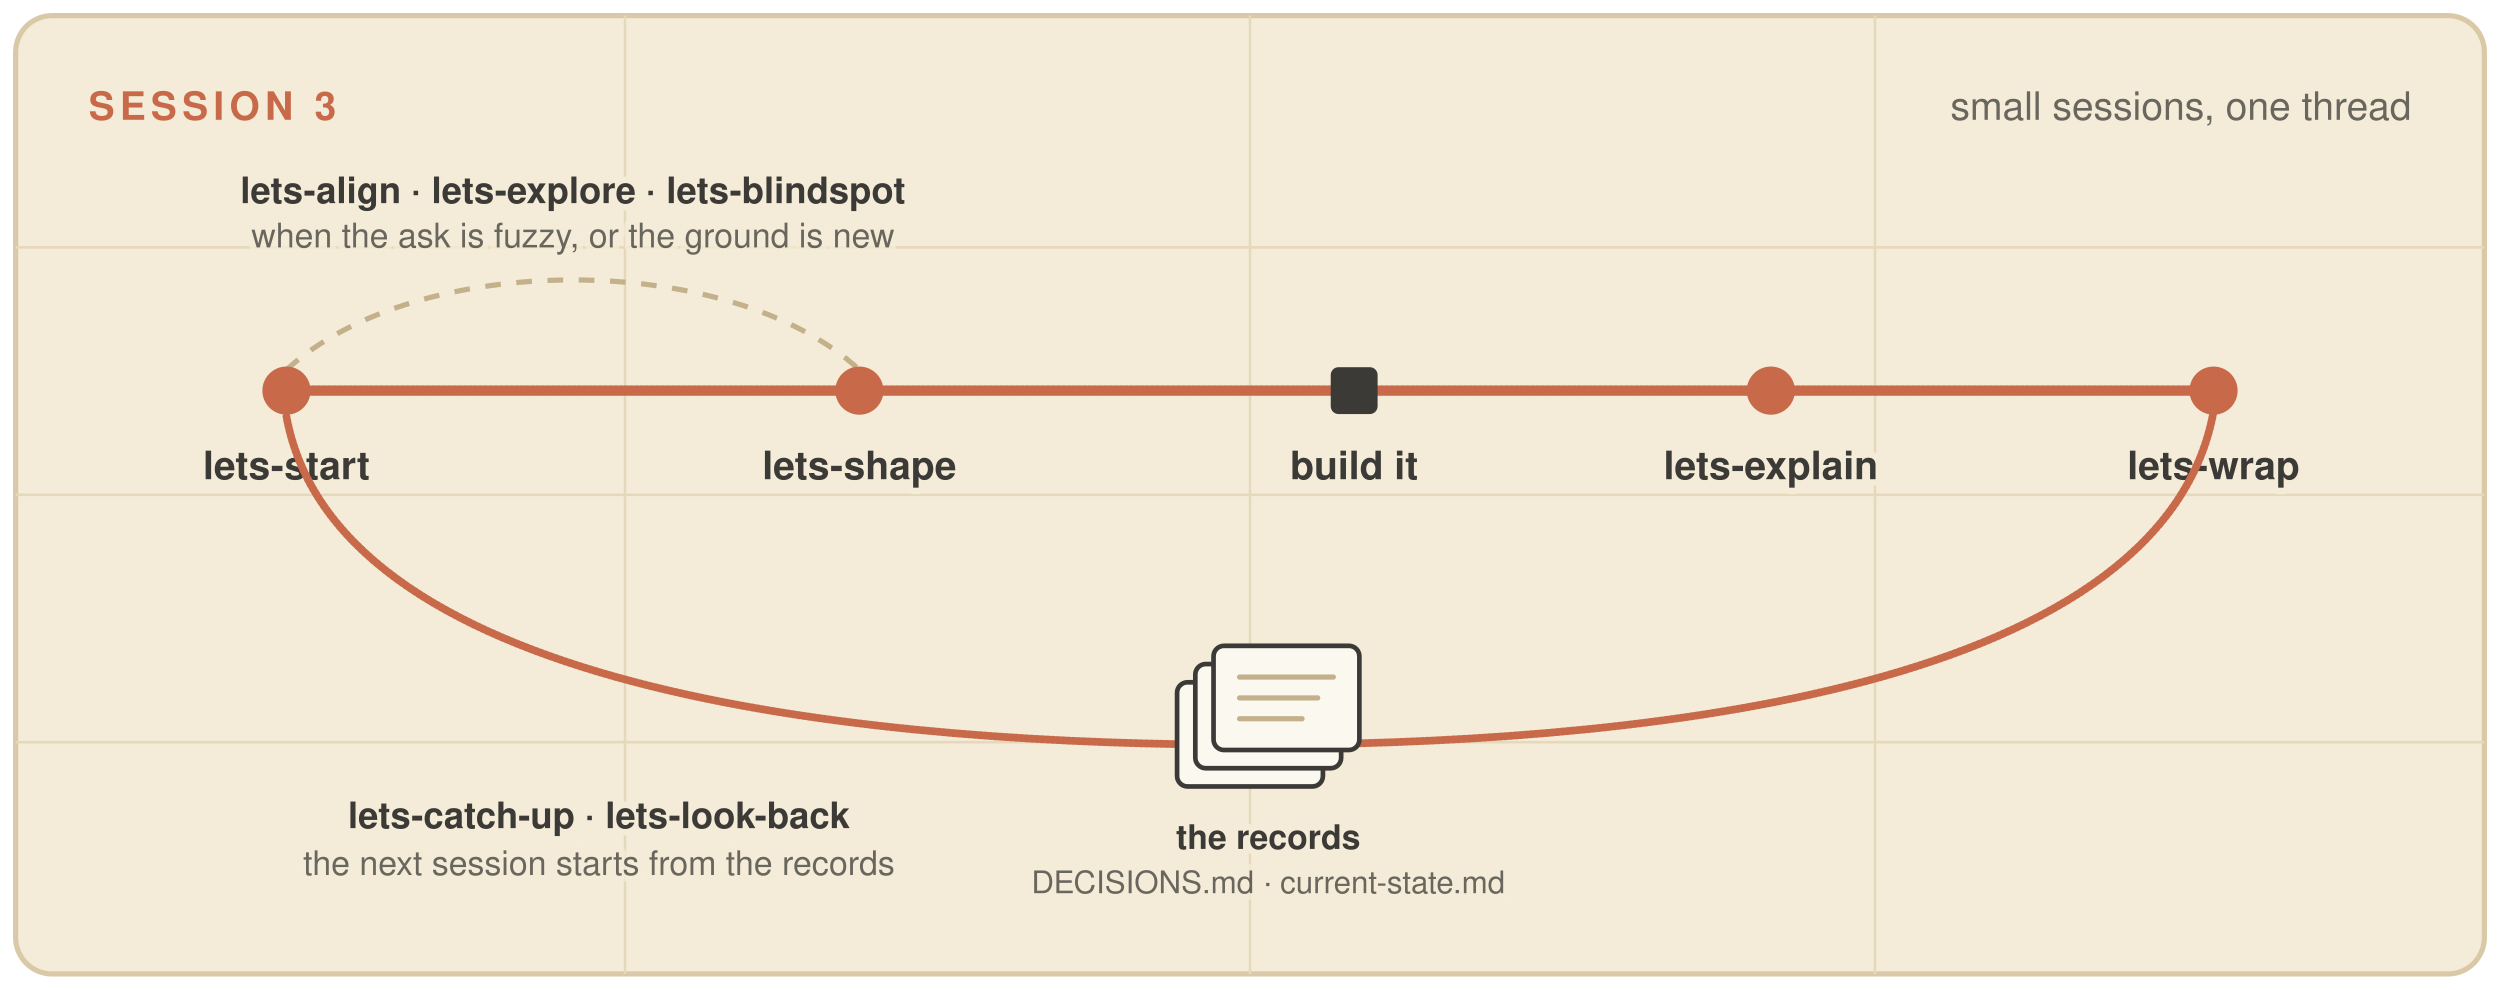
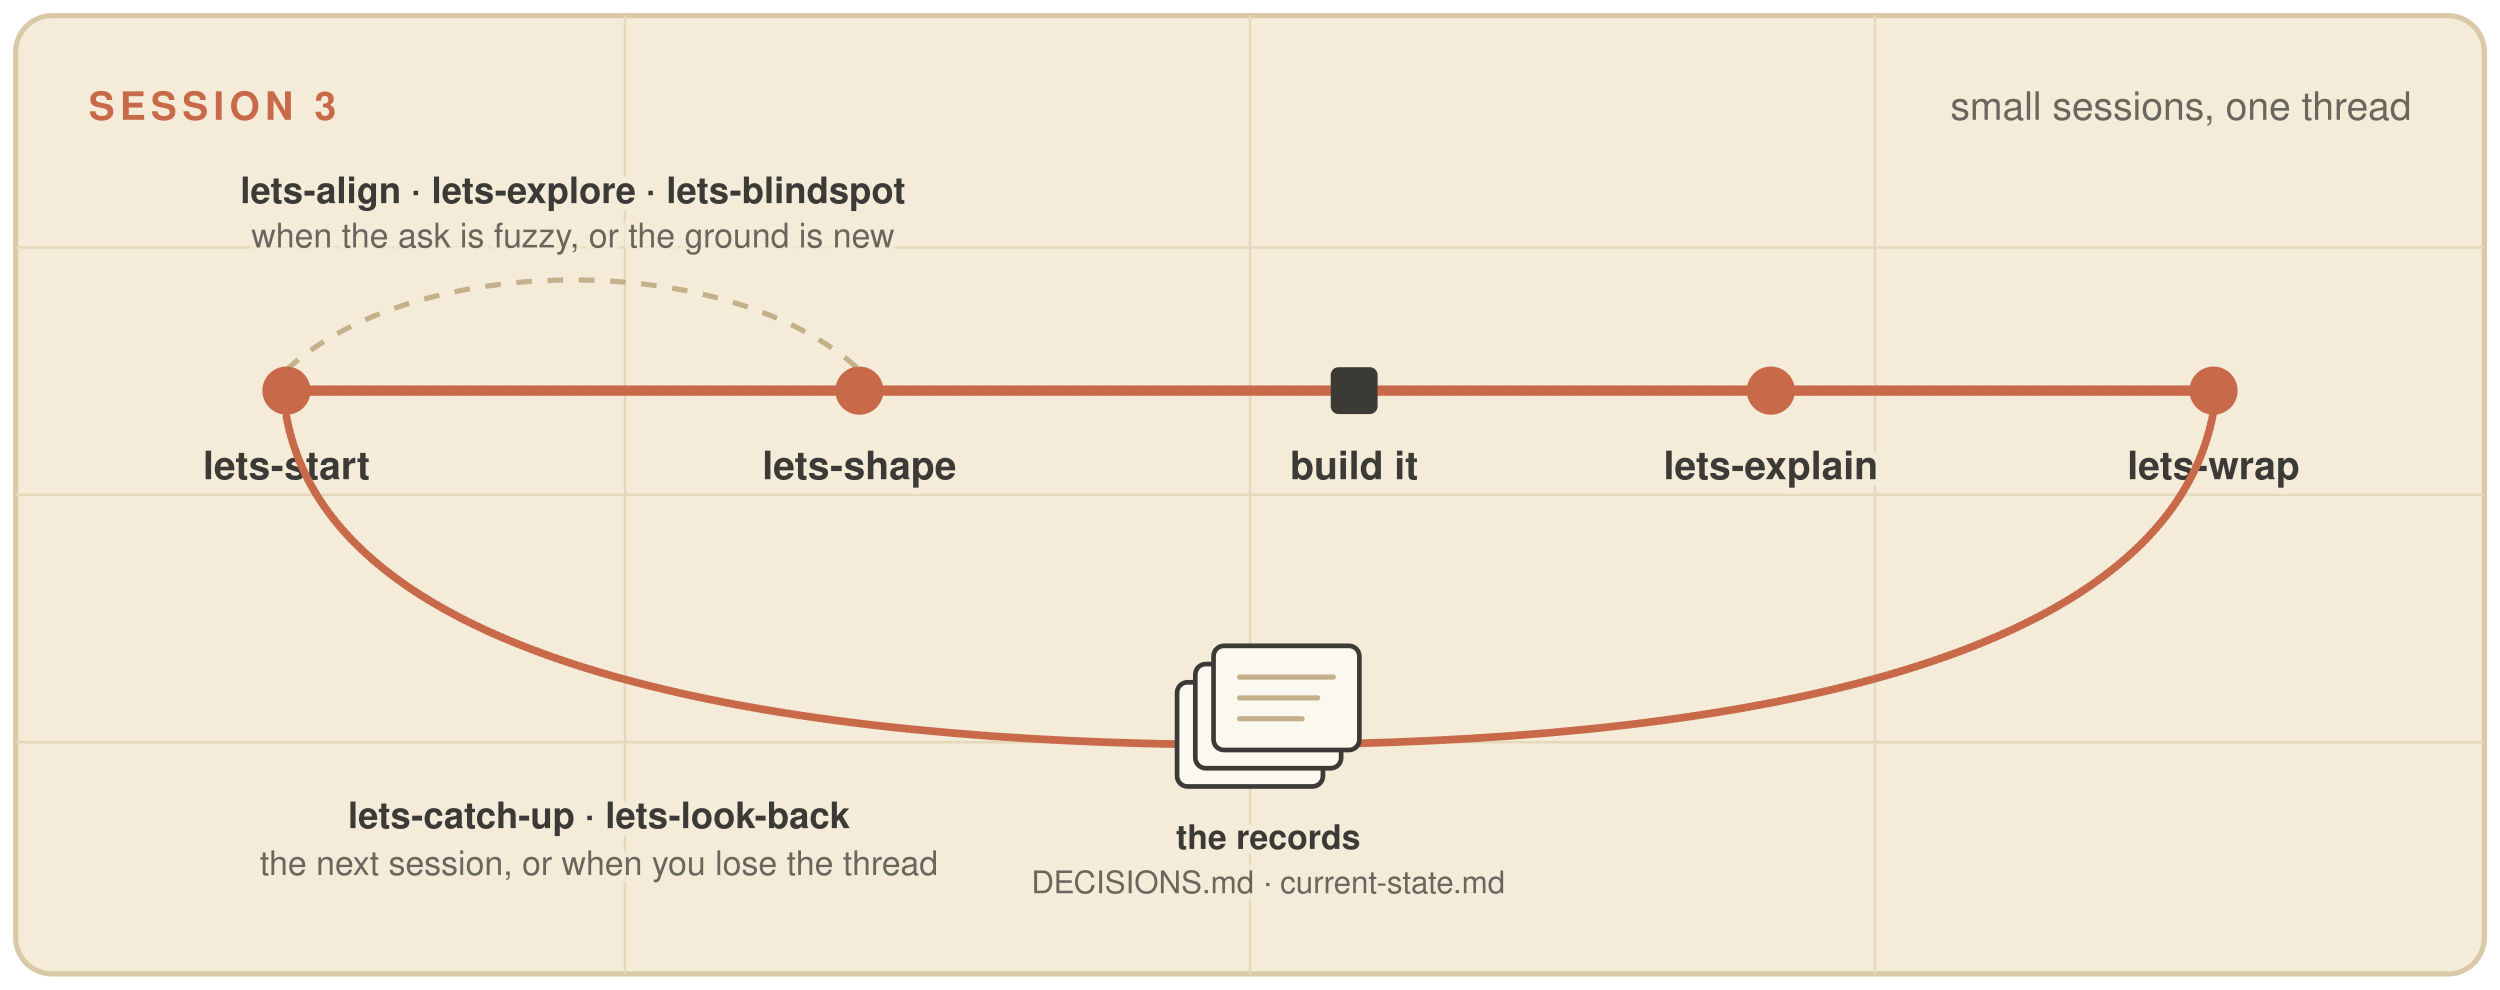
- <svg xmlns="http://www.w3.org/2000/svg" viewBox="0 0 960 380" role="img" aria-label="Three short sessions, one thread. Each session runs lets-start, lets-shape, build it, lets-explain, lets-wrap, with lets-align, lets-explore and lets-blindspot as a detour when the ask is fuzzy. At wrap, a record card drops onto the stack of records, and lets-catch-up and lets-look-back carry the thread from the records to the next session's start.">
+ <svg xmlns="http://www.w3.org/2000/svg" viewBox="0 0 960 380" role="img" aria-label="Three short sessions, one thread. Each session runs lets-start, lets-shape, build it, lets-explain, lets-wrap, with lets-align, lets-explore and lets-blindspot as a detour when the ask is fuzzy. At wrap, a record card drops onto the stack of records, and lets-catch-up and lets-look-back carry the thread from the records to the next session's start, or back into a session where you lost it.">
  <style>
text { font-family: -apple-system, BlinkMacSystemFont, "Segoe UI", Helvetica, Arial, sans-serif; }
.still { display: none; }
@media (prefers-reduced-motion: reduce) {
  .motion { display: none; }
  .still { display: inline; }
  * { animation: none !important; }
}
</style>
  <rect x="6" y="6" width="948" height="368" rx="14" fill="#f4ecd8" stroke="#d9c9a6" stroke-width="2" />
  <g stroke="#e6d9bb" stroke-width="1">
    <path d="M240 6 V374 M480 6 V374 M720 6 V374 M6 95 H954 M6 190 H954 M6 285 H954" />
  </g>
  <text x="926" y="46" font-size="15" text-anchor="end" fill="#3b3a36" opacity="0.75">small sessions, one thread</text>
  <path d="M110 150 H850" stroke="#c4b08a" stroke-width="3" stroke-linecap="round" />
  <path d="M110 142 C 160 96 280 96 330 142" fill="none" stroke="#c4b08a" stroke-width="2" stroke-dasharray="6 6" />
  <text x="220" y="78" font-size="14" font-weight="600" text-anchor="middle" fill="#3b3a36" paint-order="stroke" stroke="#f4ecd8" stroke-width="5" stroke-linejoin="round">lets-align · lets-explore · lets-blindspot</text>
  <text x="220" y="95" font-size="13" text-anchor="middle" fill="#3b3a36" opacity="0.75" paint-order="stroke" stroke="#f4ecd8" stroke-width="5" stroke-linejoin="round">when the ask is fuzzy, or the ground is new</text>
  <path d="M850 158 C 830 268 620 286 480 286 C 340 286 130 268 110 160" fill="none" stroke="#c4b08a" stroke-width="2" stroke-dasharray="6 6" />
  <text x="110" y="184" font-size="15" font-weight="600" text-anchor="middle" fill="#3b3a36" paint-order="stroke" stroke="#f4ecd8" stroke-width="5" stroke-linejoin="round">lets-start</text>
  <text x="330" y="184" font-size="15" font-weight="600" text-anchor="middle" fill="#3b3a36" paint-order="stroke" stroke="#f4ecd8" stroke-width="5" stroke-linejoin="round">lets-shape</text>
  <text x="520" y="184" font-size="15" font-weight="600" text-anchor="middle" fill="#3b3a36" paint-order="stroke" stroke="#f4ecd8" stroke-width="5" stroke-linejoin="round">build it</text>
  <text x="680" y="184" font-size="15" font-weight="600" text-anchor="middle" fill="#3b3a36" paint-order="stroke" stroke="#f4ecd8" stroke-width="5" stroke-linejoin="round">lets-explain</text>
  <text x="850" y="184" font-size="15" font-weight="600" text-anchor="middle" fill="#3b3a36" paint-order="stroke" stroke="#f4ecd8" stroke-width="5" stroke-linejoin="round">lets-wrap</text>
  <text x="230" y="318" font-size="14" font-weight="600" text-anchor="middle" fill="#3b3a36" paint-order="stroke" stroke="#f4ecd8" stroke-width="5" stroke-linejoin="round">lets-catch-up · lets-look-back</text>
-   <text x="230" y="336" font-size="13" text-anchor="middle" fill="#3b3a36" opacity="0.75" paint-order="stroke" stroke="#f4ecd8" stroke-width="5" stroke-linejoin="round">the next session starts from the records</text>
+   <text x="230" y="336" font-size="13" text-anchor="middle" fill="#3b3a36" opacity="0.75" paint-order="stroke" stroke="#f4ecd8" stroke-width="5" stroke-linejoin="round">the next session, or when you lose the thread</text>
  <text x="487" y="326" font-size="13" font-weight="600" text-anchor="middle" fill="#3b3a36" paint-order="stroke" stroke="#f4ecd8" stroke-width="5" stroke-linejoin="round">the records</text>
  <text x="487" y="343" font-size="12" text-anchor="middle" fill="#3b3a36" opacity="0.75" paint-order="stroke" stroke="#f4ecd8" stroke-width="5" stroke-linejoin="round">DECISIONS.md · current-state.md</text>
  <g class="motion">
    <animate attributeName="opacity" values="0;1;1;0" keyTimes="0;0.02;0.97;1" dur="15s" repeatCount="indefinite" />
    <text x="34" y="46" font-size="15" font-weight="700" letter-spacing="2" fill="#c86a4a" opacity="0">SESSION 1<animate attributeName="opacity" values="1;1;0;0" keyTimes="0;0.329;0.333;1" dur="15s" repeatCount="indefinite" />
    </text>
    <text x="34" y="46" font-size="15" font-weight="700" letter-spacing="2" fill="#c86a4a" opacity="0">SESSION 2<animate attributeName="opacity" values="0;0;1;1;0;0" keyTimes="0;0.329;0.333;0.663;0.667;1" dur="15s" repeatCount="indefinite" />
    </text>
    <text x="34" y="46" font-size="15" font-weight="700" letter-spacing="2" fill="#c86a4a" opacity="1">SESSION 3<animate attributeName="opacity" values="0;0;1;1" keyTimes="0;0.663;0.667;1" dur="15s" repeatCount="indefinite" />
    </text>
    <path pathLength="1" d="M110 150 H850" stroke="#c86a4a" stroke-width="4" stroke-linecap="round" stroke-dasharray="1 1" stroke-dashoffset="0">
      <animate attributeName="stroke-dashoffset" values="1;1;0;0;1;1;0;0;1;1;0;0" keyTimes="0;0.013;0.183;0.329;0.337;0.347;0.517;0.663;0.671;0.68;0.85;1" dur="15s" repeatCount="indefinite" />
    </path>
    <path pathLength="1" d="M850 158 C 830 268 620 286 480 286 C 340 286 130 268 110 160" fill="none" stroke="#c86a4a" stroke-width="3" stroke-linecap="round" stroke-dasharray="1 1" stroke-dashoffset="0">
      <animate attributeName="stroke-dashoffset" values="1;1;0;0;1;1;0;0;1;1;0;0" keyTimes="0;0.227;0.3;0.329;0.337;0.56;0.633;0.663;0.671;0.893;0.967;1" dur="15s" repeatCount="indefinite" />
    </path>
    <circle cx="110" cy="150" r="8" fill="#c86a4a" stroke="#c86a4a" stroke-width="2.5">
      <animate attributeName="fill" values="#f4ecd8;#f4ecd8;#c86a4a;#c86a4a;#f4ecd8;#f4ecd8;#c86a4a;#c86a4a;#f4ecd8;#f4ecd8;#c86a4a;#c86a4a" keyTimes="0;0.009;0.017;0.329;0.337;0.343;0.351;0.663;0.671;0.676;0.684;1" dur="15s" repeatCount="indefinite" />
    </circle>
    <circle cx="330" cy="150" r="8" fill="#c86a4a" stroke="#c86a4a" stroke-width="2.5">
      <animate attributeName="fill" values="#f4ecd8;#f4ecd8;#c86a4a;#c86a4a;#f4ecd8;#f4ecd8;#c86a4a;#c86a4a;#f4ecd8;#f4ecd8;#c86a4a;#c86a4a" keyTimes="0;0.06;0.068;0.329;0.337;0.393;0.401;0.663;0.671;0.727;0.735;1" dur="15s" repeatCount="indefinite" />
    </circle>
    <rect x="511" y="141" width="18" height="18" rx="3" fill="#3b3a36" />
    <circle cx="680" cy="150" r="8" fill="#c86a4a" stroke="#c86a4a" stroke-width="2.5">
      <animate attributeName="fill" values="#f4ecd8;#f4ecd8;#c86a4a;#c86a4a;#f4ecd8;#f4ecd8;#c86a4a;#c86a4a;#f4ecd8;#f4ecd8;#c86a4a;#c86a4a" keyTimes="0;0.14;0.148;0.329;0.337;0.474;0.482;0.663;0.671;0.807;0.815;1" dur="15s" repeatCount="indefinite" />
    </circle>
    <circle cx="850" cy="150" r="8" fill="#c86a4a" stroke="#c86a4a" stroke-width="2.5">
      <animate attributeName="fill" values="#f4ecd8;#f4ecd8;#c86a4a;#c86a4a;#f4ecd8;#f4ecd8;#c86a4a;#c86a4a;#f4ecd8;#f4ecd8;#c86a4a;#c86a4a" keyTimes="0;0.179;0.187;0.329;0.337;0.513;0.521;0.663;0.671;0.846;0.854;1" dur="15s" repeatCount="indefinite" />
    </circle>
    <g>
      <animateTransform attributeName="transform" type="translate" values="0 -40;0 -40;0 0;0 0" keyTimes="0;0.19;0.22;1" dur="15s" repeatCount="indefinite" />
      <g opacity="1">
        <animate attributeName="opacity" values="0;0;1;1" keyTimes="0;0.19;0.198;1" dur="15s" repeatCount="indefinite" />
        <g transform="translate(452 262)">
          <rect width="56" height="40" rx="4" fill="#fbf8f0" stroke="#3b3a36" stroke-width="1.8" />
          <path d="M10 12 H46 M10 20 H40 M10 28 H34" stroke="#c4b08a" stroke-width="2" stroke-linecap="round" />
        </g>
      </g>
    </g>
    <g>
      <animateTransform attributeName="transform" type="translate" values="0 -40;0 -40;0 0;0 0" keyTimes="0;0.523;0.553;1" dur="15s" repeatCount="indefinite" />
      <g opacity="1">
        <animate attributeName="opacity" values="0;0;1;1" keyTimes="0;0.523;0.531;1" dur="15s" repeatCount="indefinite" />
        <g transform="translate(459 255)">
          <rect width="56" height="40" rx="4" fill="#fbf8f0" stroke="#3b3a36" stroke-width="1.8" />
          <path d="M10 12 H46 M10 20 H40 M10 28 H34" stroke="#c4b08a" stroke-width="2" stroke-linecap="round" />
        </g>
      </g>
    </g>
    <g>
      <animateTransform attributeName="transform" type="translate" values="0 -40;0 -40;0 0;0 0" keyTimes="0;0.857;0.887;1" dur="15s" repeatCount="indefinite" />
      <g opacity="1">
        <animate attributeName="opacity" values="0;0;1;1" keyTimes="0;0.857;0.865;1" dur="15s" repeatCount="indefinite" />
        <g transform="translate(466 248)">
          <rect width="56" height="40" rx="4" fill="#fbf8f0" stroke="#3b3a36" stroke-width="1.8" />
          <path d="M10 12 H46 M10 20 H40 M10 28 H34" stroke="#c4b08a" stroke-width="2" stroke-linecap="round" />
        </g>
      </g>
    </g>
  </g>
  <g class="still">
    <text x="34" y="46" font-size="15" font-weight="700" letter-spacing="2" fill="#c86a4a">SESSION 3</text>
    <path d="M110 150 H850" stroke="#c86a4a" stroke-width="4" stroke-linecap="round" />
    <path d="M850 158 C 830 268 620 286 480 286 C 340 286 130 268 110 160" fill="none" stroke="#c86a4a" stroke-width="3" stroke-linecap="round" />
    <circle cx="110" cy="150" r="8" fill="#c86a4a" stroke="#c86a4a" stroke-width="2.5" />
    <circle cx="330" cy="150" r="8" fill="#c86a4a" stroke="#c86a4a" stroke-width="2.5" />
    <rect x="511" y="141" width="18" height="18" rx="3" fill="#3b3a36" />
    <circle cx="680" cy="150" r="8" fill="#c86a4a" stroke="#c86a4a" stroke-width="2.5" />
    <circle cx="850" cy="150" r="8" fill="#c86a4a" stroke="#c86a4a" stroke-width="2.5" />
    <g transform="translate(452 262)">
      <rect width="56" height="40" rx="4" fill="#fbf8f0" stroke="#3b3a36" stroke-width="1.8" />
      <path d="M10 12 H46 M10 20 H40 M10 28 H34" stroke="#c4b08a" stroke-width="2" stroke-linecap="round" />
    </g>
    <g transform="translate(459 255)">
      <rect width="56" height="40" rx="4" fill="#fbf8f0" stroke="#3b3a36" stroke-width="1.8" />
      <path d="M10 12 H46 M10 20 H40 M10 28 H34" stroke="#c4b08a" stroke-width="2" stroke-linecap="round" />
    </g>
    <g transform="translate(466 248)">
      <rect width="56" height="40" rx="4" fill="#fbf8f0" stroke="#3b3a36" stroke-width="1.8" />
      <path d="M10 12 H46 M10 20 H40 M10 28 H34" stroke="#c4b08a" stroke-width="2" stroke-linecap="round" />
    </g>
  </g>
</svg>
